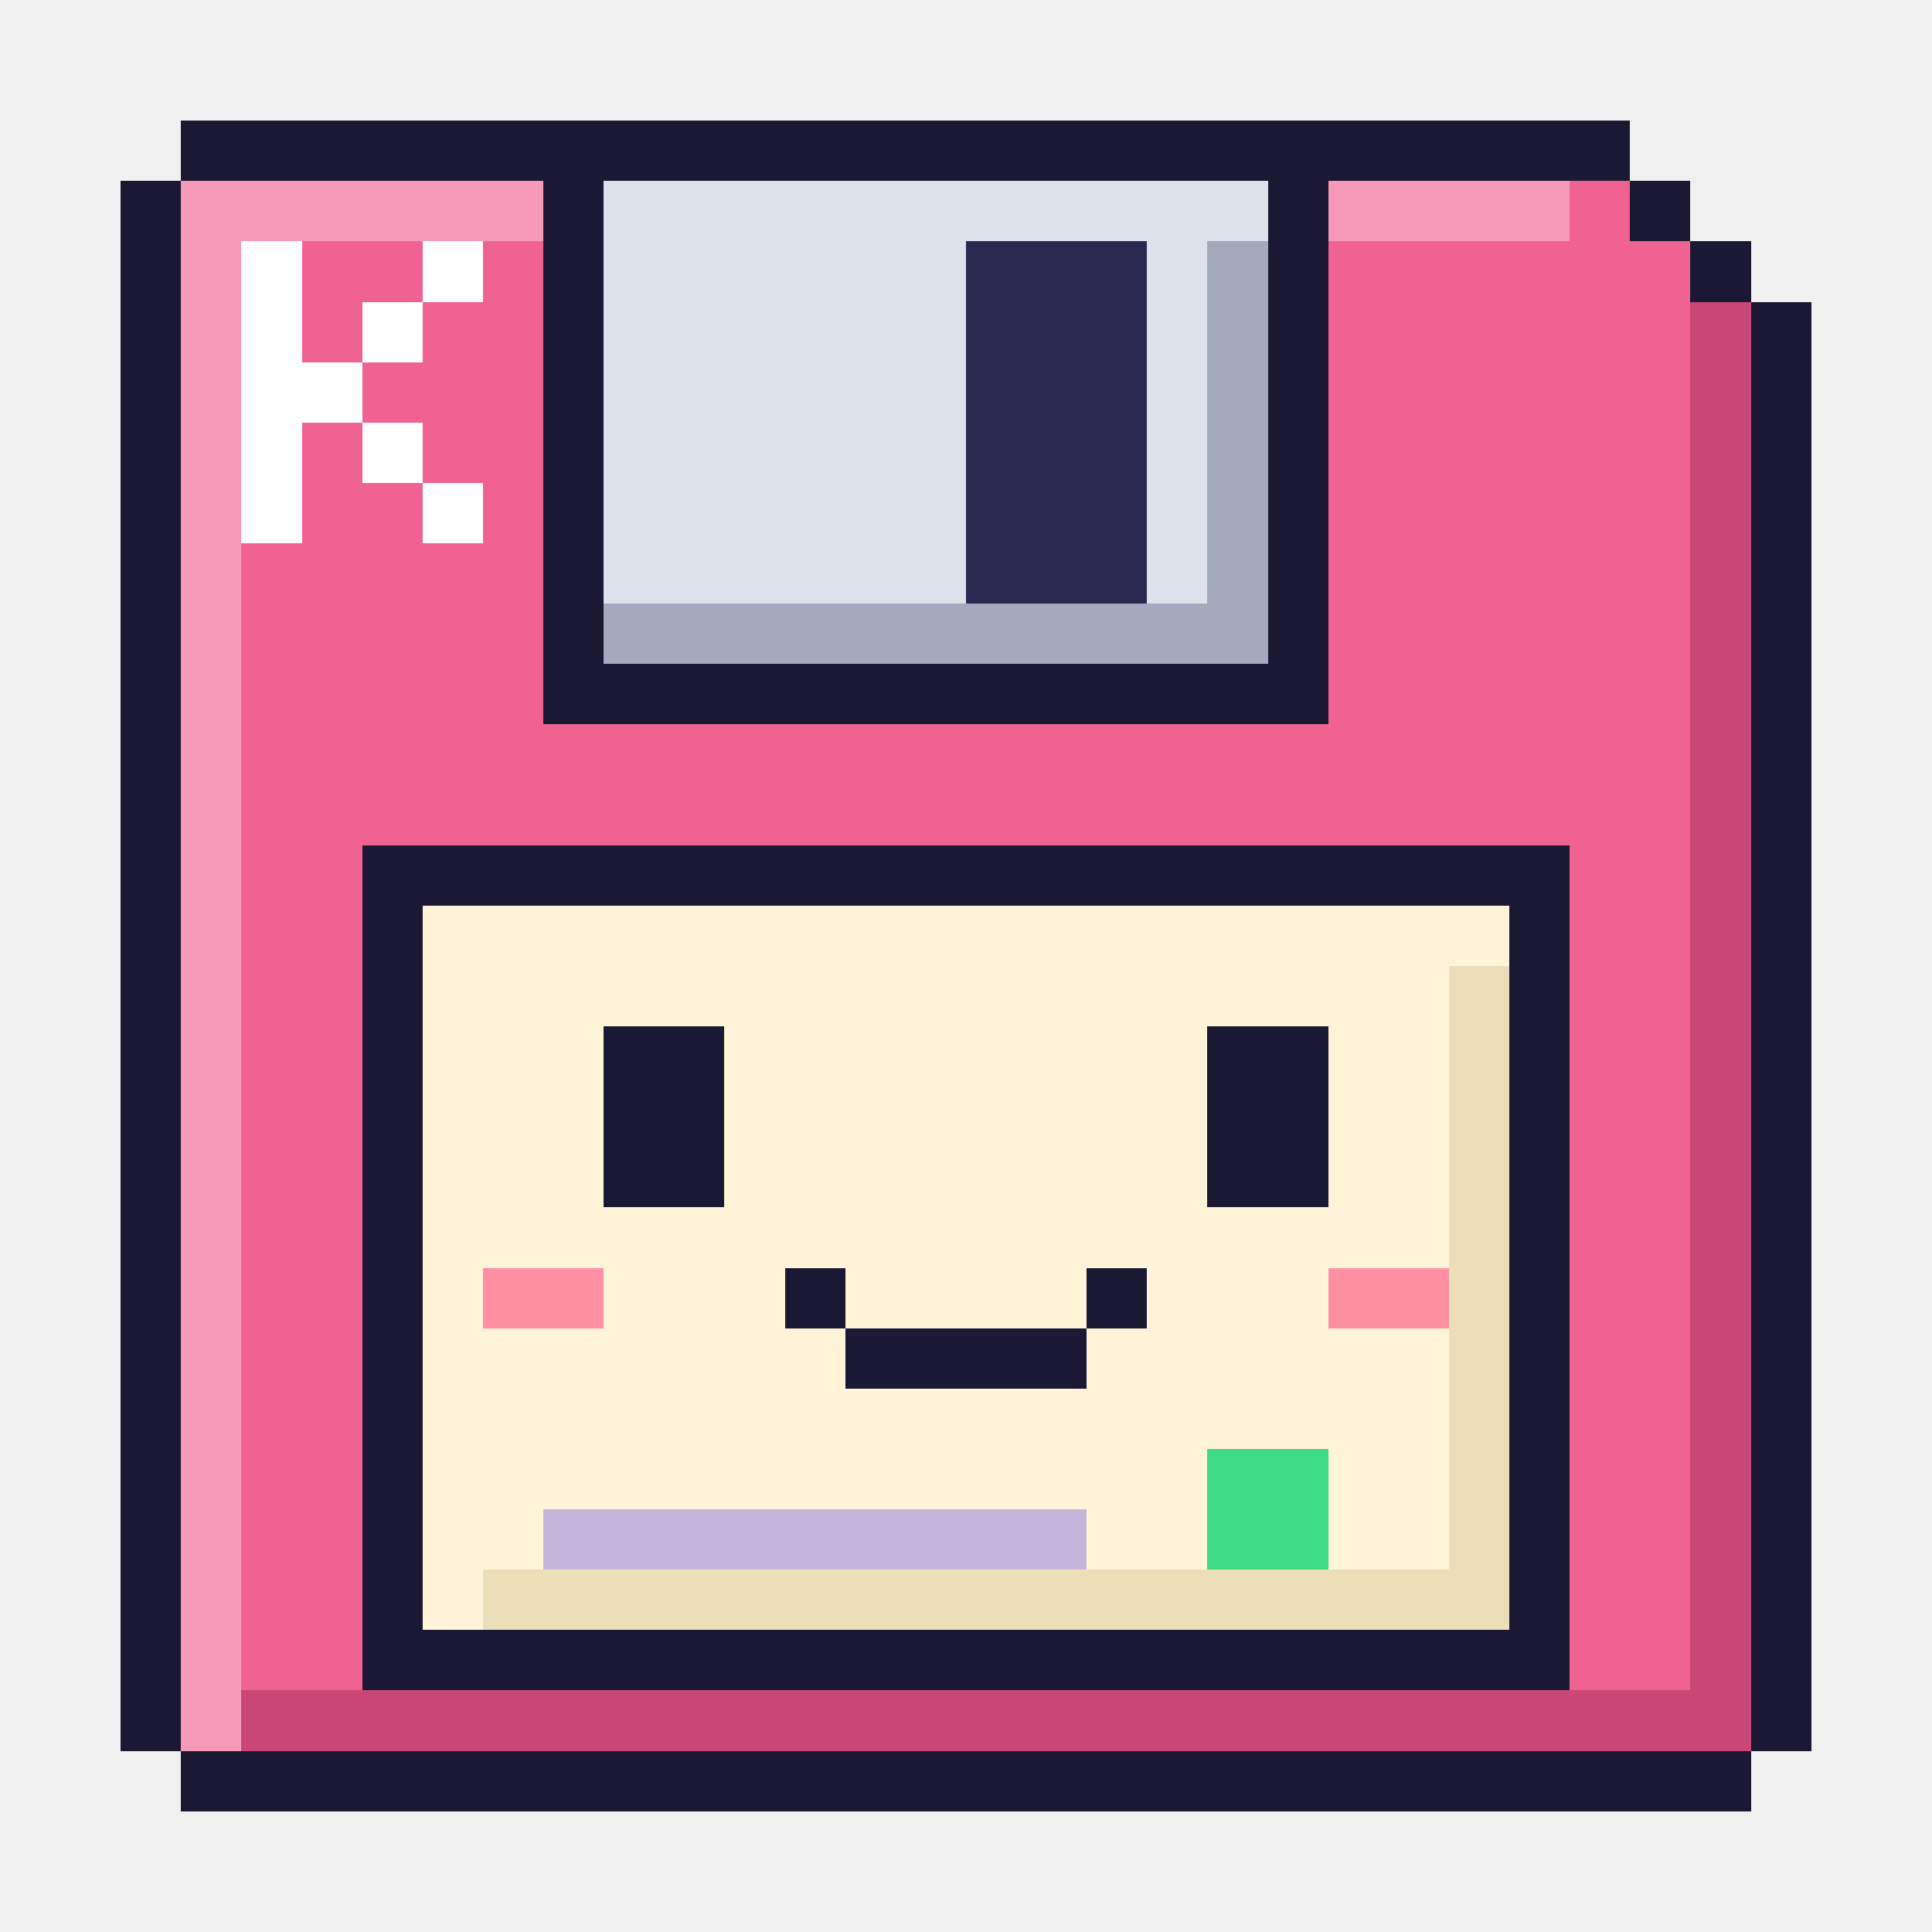
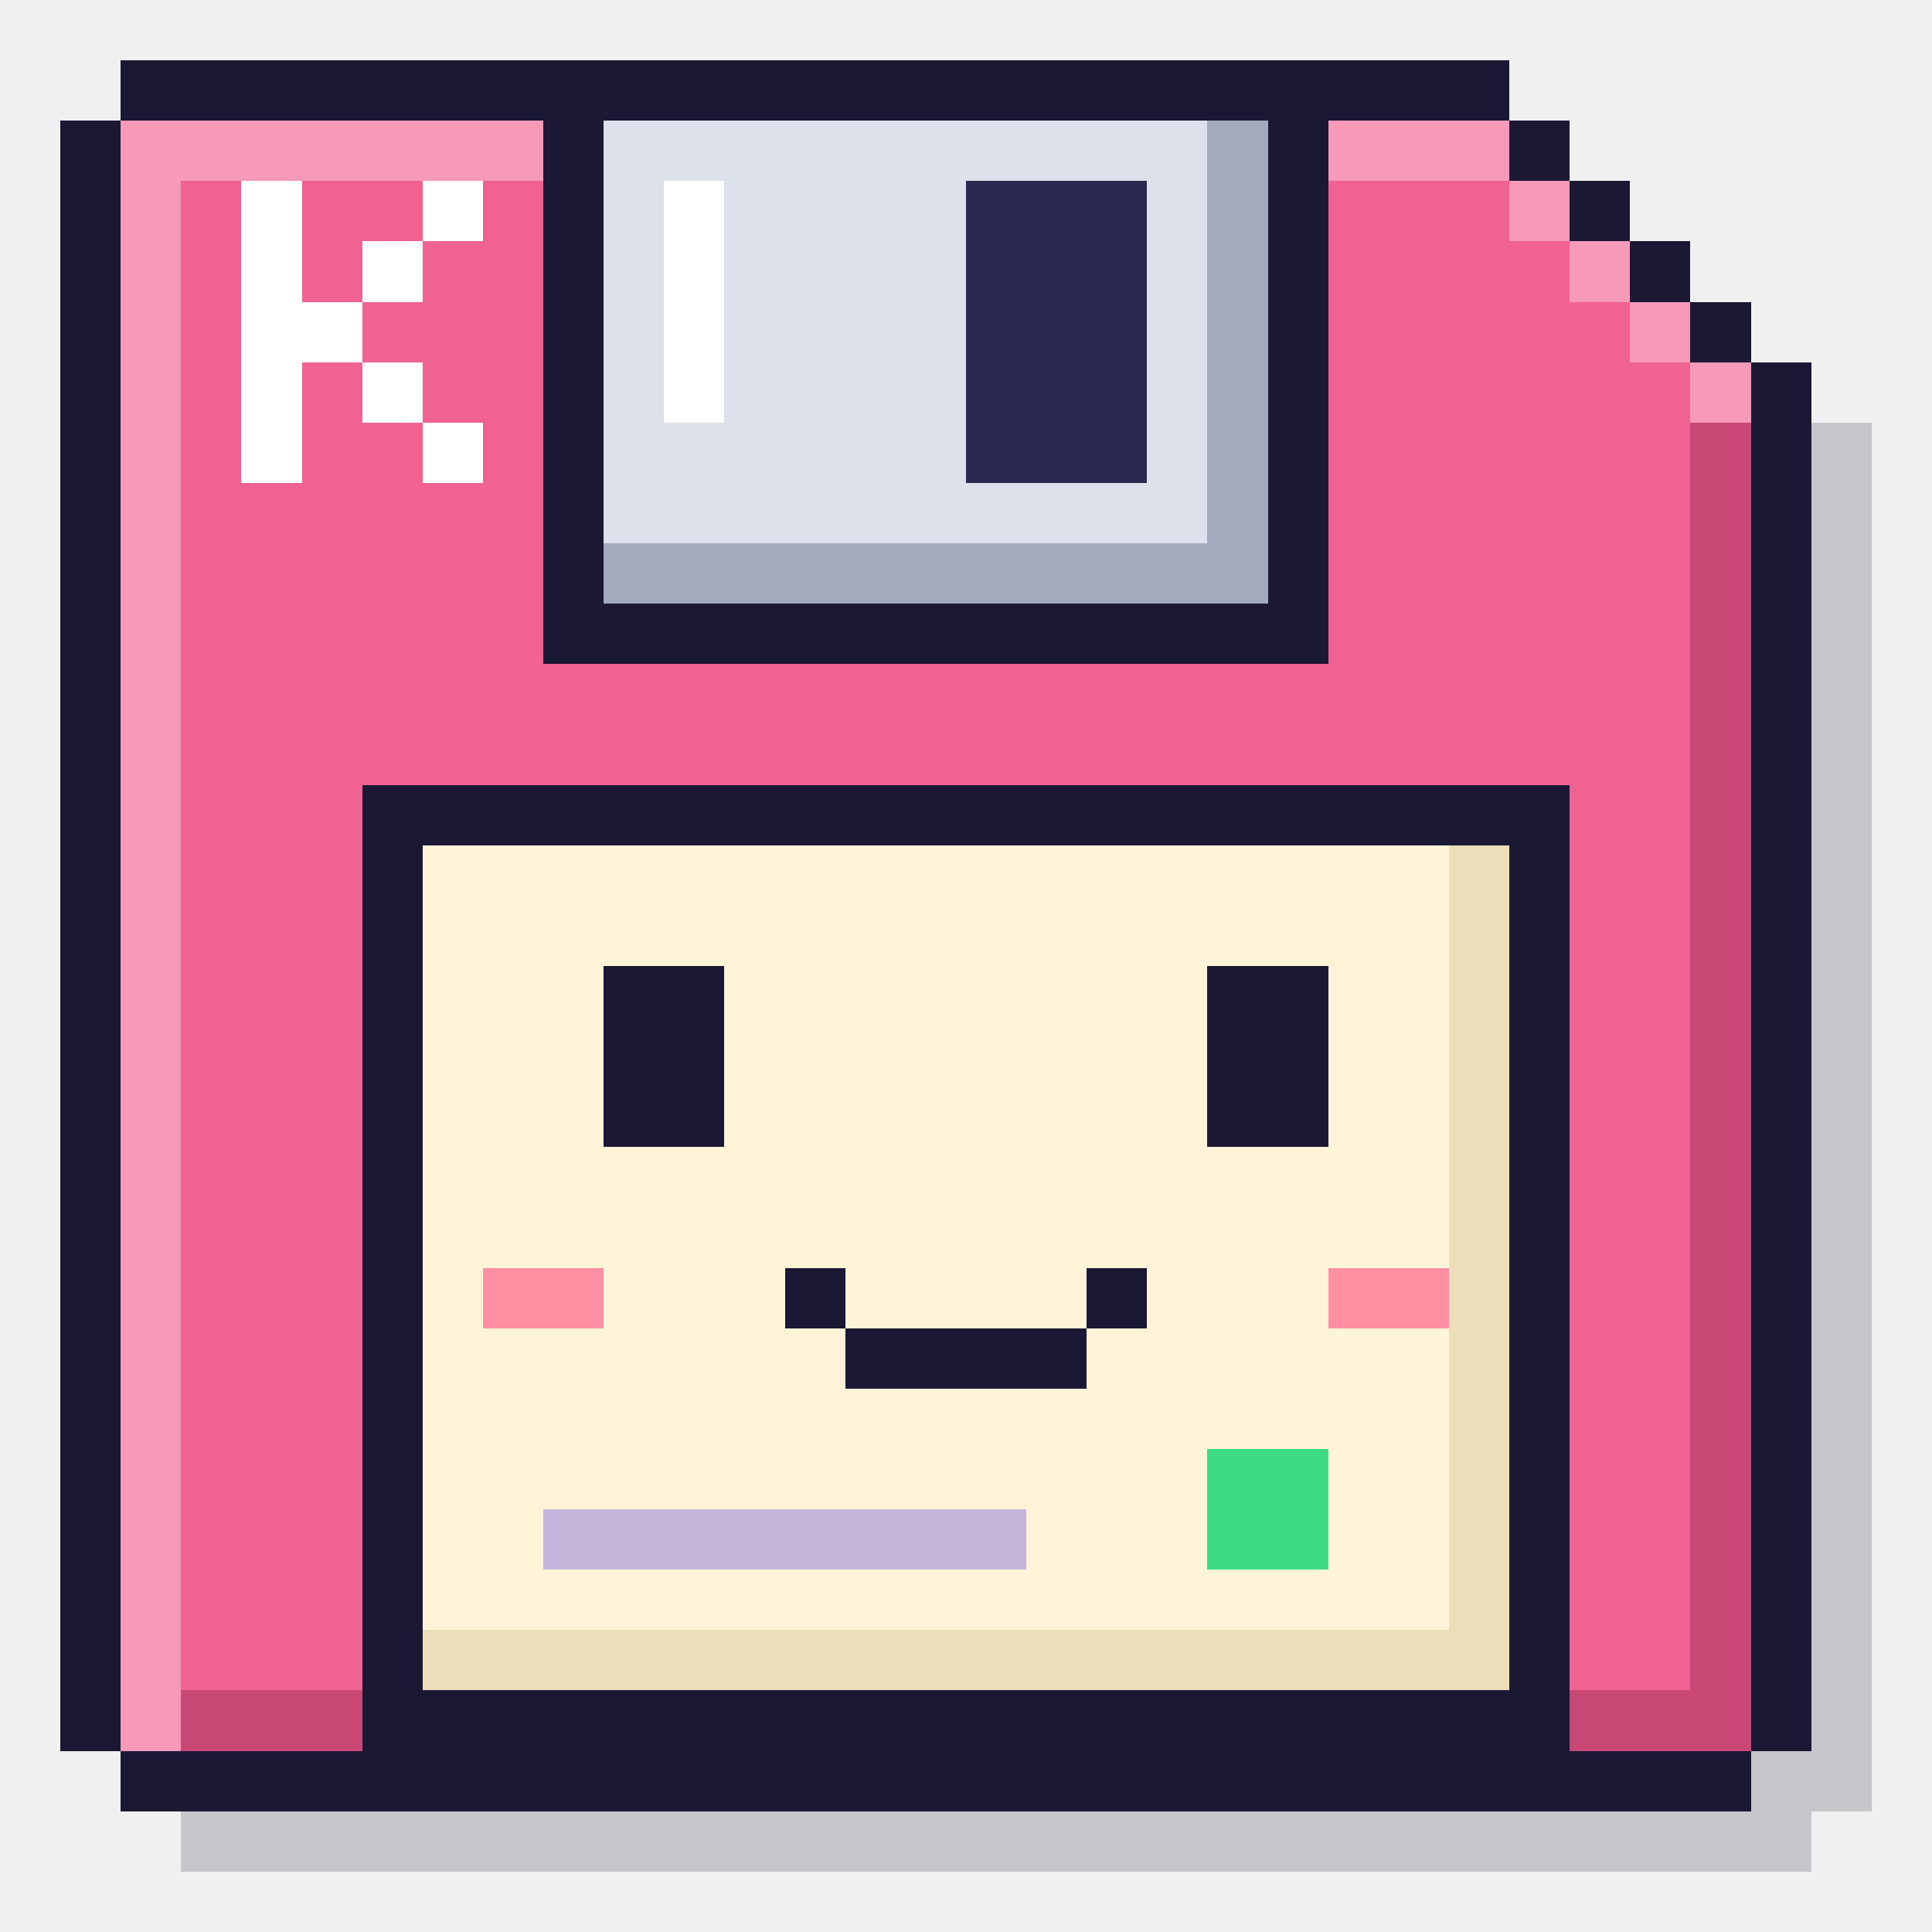
<svg xmlns="http://www.w3.org/2000/svg" viewBox="0 0 32 32" shape-rendering="crispEdges" role="img" aria-label="KiloNote (sakura)">
  <g fill="#1B1834">
-     <rect x="3" y="2" width="24" height="1" />
-     <rect x="2" y="3" width="1" height="1" />
+     <rect x="2" y="1" width="23" height="1" />
+     <rect x="1" y="2" width="1" height="1" />
+     <rect x="9" y="2" width="1" height="1" />
+     <rect x="21" y="2" width="1" height="1" />
+     <rect x="25" y="2" width="1" height="1" />
+     <rect x="1" y="3" width="1" height="1" />
    <rect x="9" y="3" width="1" height="1" />
    <rect x="21" y="3" width="1" height="1" />
-     <rect x="27" y="3" width="1" height="1" />
-     <rect x="2" y="4" width="1" height="1" />
+     <rect x="26" y="3" width="1" height="1" />
+     <rect x="1" y="4" width="1" height="1" />
    <rect x="9" y="4" width="1" height="1" />
    <rect x="21" y="4" width="1" height="1" />
-     <rect x="28" y="4" width="1" height="1" />
-     <rect x="2" y="5" width="1" height="1" />
+     <rect x="27" y="4" width="1" height="1" />
+     <rect x="1" y="5" width="1" height="1" />
    <rect x="9" y="5" width="1" height="1" />
    <rect x="21" y="5" width="1" height="1" />
-     <rect x="29" y="5" width="1" height="1" />
-     <rect x="2" y="6" width="1" height="1" />
+     <rect x="28" y="5" width="1" height="1" />
+     <rect x="1" y="6" width="1" height="1" />
    <rect x="9" y="6" width="1" height="1" />
    <rect x="21" y="6" width="1" height="1" />
    <rect x="29" y="6" width="1" height="1" />
-     <rect x="2" y="7" width="1" height="1" />
+     <rect x="1" y="7" width="1" height="1" />
    <rect x="9" y="7" width="1" height="1" />
    <rect x="21" y="7" width="1" height="1" />
    <rect x="29" y="7" width="1" height="1" />
-     <rect x="2" y="8" width="1" height="1" />
+     <rect x="1" y="8" width="1" height="1" />
    <rect x="9" y="8" width="1" height="1" />
    <rect x="21" y="8" width="1" height="1" />
    <rect x="29" y="8" width="1" height="1" />
-     <rect x="2" y="9" width="1" height="1" />
+     <rect x="1" y="9" width="1" height="1" />
    <rect x="9" y="9" width="1" height="1" />
    <rect x="21" y="9" width="1" height="1" />
    <rect x="29" y="9" width="1" height="1" />
-     <rect x="2" y="10" width="1" height="1" />
-     <rect x="9" y="10" width="1" height="1" />
-     <rect x="21" y="10" width="1" height="1" />
+     <rect x="1" y="10" width="1" height="1" />
+     <rect x="9" y="10" width="13" height="1" />
    <rect x="29" y="10" width="1" height="1" />
-     <rect x="2" y="11" width="1" height="1" />
-     <rect x="9" y="11" width="13" height="1" />
+     <rect x="1" y="11" width="1" height="1" />
    <rect x="29" y="11" width="1" height="1" />
-     <rect x="2" y="12" width="1" height="1" />
+     <rect x="1" y="12" width="1" height="1" />
    <rect x="29" y="12" width="1" height="1" />
-     <rect x="2" y="13" width="1" height="1" />
+     <rect x="1" y="13" width="1" height="1" />
+     <rect x="6" y="13" width="20" height="1" />
    <rect x="29" y="13" width="1" height="1" />
-     <rect x="2" y="14" width="1" height="1" />
-     <rect x="6" y="14" width="20" height="1" />
+     <rect x="1" y="14" width="1" height="1" />
+     <rect x="6" y="14" width="1" height="1" />
+     <rect x="25" y="14" width="1" height="1" />
    <rect x="29" y="14" width="1" height="1" />
-     <rect x="2" y="15" width="1" height="1" />
+     <rect x="1" y="15" width="1" height="1" />
    <rect x="6" y="15" width="1" height="1" />
    <rect x="25" y="15" width="1" height="1" />
    <rect x="29" y="15" width="1" height="1" />
-     <rect x="2" y="16" width="1" height="1" />
+     <rect x="1" y="16" width="1" height="1" />
    <rect x="6" y="16" width="1" height="1" />
    <rect x="25" y="16" width="1" height="1" />
    <rect x="29" y="16" width="1" height="1" />
-     <rect x="2" y="17" width="1" height="1" />
+     <rect x="1" y="17" width="1" height="1" />
    <rect x="6" y="17" width="1" height="1" />
    <rect x="25" y="17" width="1" height="1" />
    <rect x="29" y="17" width="1" height="1" />
-     <rect x="2" y="18" width="1" height="1" />
+     <rect x="1" y="18" width="1" height="1" />
    <rect x="6" y="18" width="1" height="1" />
    <rect x="25" y="18" width="1" height="1" />
    <rect x="29" y="18" width="1" height="1" />
-     <rect x="2" y="19" width="1" height="1" />
+     <rect x="1" y="19" width="1" height="1" />
    <rect x="6" y="19" width="1" height="1" />
    <rect x="25" y="19" width="1" height="1" />
    <rect x="29" y="19" width="1" height="1" />
-     <rect x="2" y="20" width="1" height="1" />
+     <rect x="1" y="20" width="1" height="1" />
    <rect x="6" y="20" width="1" height="1" />
    <rect x="25" y="20" width="1" height="1" />
    <rect x="29" y="20" width="1" height="1" />
-     <rect x="2" y="21" width="1" height="1" />
+     <rect x="1" y="21" width="1" height="1" />
    <rect x="6" y="21" width="1" height="1" />
    <rect x="25" y="21" width="1" height="1" />
    <rect x="29" y="21" width="1" height="1" />
-     <rect x="2" y="22" width="1" height="1" />
+     <rect x="1" y="22" width="1" height="1" />
    <rect x="6" y="22" width="1" height="1" />
    <rect x="25" y="22" width="1" height="1" />
    <rect x="29" y="22" width="1" height="1" />
-     <rect x="2" y="23" width="1" height="1" />
+     <rect x="1" y="23" width="1" height="1" />
    <rect x="6" y="23" width="1" height="1" />
    <rect x="25" y="23" width="1" height="1" />
    <rect x="29" y="23" width="1" height="1" />
-     <rect x="2" y="24" width="1" height="1" />
+     <rect x="1" y="24" width="1" height="1" />
    <rect x="6" y="24" width="1" height="1" />
    <rect x="25" y="24" width="1" height="1" />
    <rect x="29" y="24" width="1" height="1" />
-     <rect x="2" y="25" width="1" height="1" />
+     <rect x="1" y="25" width="1" height="1" />
    <rect x="6" y="25" width="1" height="1" />
    <rect x="25" y="25" width="1" height="1" />
    <rect x="29" y="25" width="1" height="1" />
-     <rect x="2" y="26" width="1" height="1" />
+     <rect x="1" y="26" width="1" height="1" />
    <rect x="6" y="26" width="1" height="1" />
    <rect x="25" y="26" width="1" height="1" />
    <rect x="29" y="26" width="1" height="1" />
+     <rect x="1" y="27" width="1" height="1" />
+     <rect x="6" y="27" width="1" height="1" />
+     <rect x="25" y="27" width="1" height="1" />
+     <rect x="29" y="27" width="1" height="1" />
+     <rect x="1" y="28" width="1" height="1" />
+     <rect x="6" y="28" width="20" height="1" />
+     <rect x="29" y="28" width="1" height="1" />
+     <rect x="2" y="29" width="27" height="1" />
+   </g>
+   <g fill="#F799B8">
+     <rect x="2" y="2" width="7" height="1" />
+     <rect x="22" y="2" width="3" height="1" />
+     <rect x="2" y="3" width="1" height="1" />
+     <rect x="25" y="3" width="1" height="1" />
+     <rect x="2" y="4" width="1" height="1" />
+     <rect x="26" y="4" width="1" height="1" />
+     <rect x="2" y="5" width="1" height="1" />
+     <rect x="27" y="5" width="1" height="1" />
+     <rect x="2" y="6" width="1" height="1" />
+     <rect x="28" y="6" width="1" height="1" />
+     <rect x="2" y="7" width="1" height="1" />
+     <rect x="2" y="8" width="1" height="1" />
+     <rect x="2" y="9" width="1" height="1" />
+     <rect x="2" y="10" width="1" height="1" />
+     <rect x="2" y="11" width="1" height="1" />
+     <rect x="2" y="12" width="1" height="1" />
+     <rect x="2" y="13" width="1" height="1" />
+     <rect x="2" y="14" width="1" height="1" />
+     <rect x="2" y="15" width="1" height="1" />
+     <rect x="2" y="16" width="1" height="1" />
+     <rect x="2" y="17" width="1" height="1" />
+     <rect x="2" y="18" width="1" height="1" />
+     <rect x="2" y="19" width="1" height="1" />
+     <rect x="2" y="20" width="1" height="1" />
+     <rect x="2" y="21" width="1" height="1" />
+     <rect x="2" y="22" width="1" height="1" />
+     <rect x="2" y="23" width="1" height="1" />
+     <rect x="2" y="24" width="1" height="1" />
+     <rect x="2" y="25" width="1" height="1" />
+     <rect x="2" y="26" width="1" height="1" />
    <rect x="2" y="27" width="1" height="1" />
-     <rect x="6" y="27" width="20" height="1" />
-     <rect x="29" y="27" width="1" height="1" />
    <rect x="2" y="28" width="1" height="1" />
-     <rect x="29" y="28" width="1" height="1" />
-     <rect x="3" y="29" width="26" height="1" />
-   </g>
-   <g fill="#F799B8">
-     <rect x="3" y="3" width="6" height="1" />
-     <rect x="22" y="3" width="4" height="1" />
-     <rect x="3" y="4" width="1" height="1" />
-     <rect x="3" y="5" width="1" height="1" />
-     <rect x="3" y="6" width="1" height="1" />
-     <rect x="3" y="7" width="1" height="1" />
-     <rect x="3" y="8" width="1" height="1" />
-     <rect x="3" y="9" width="1" height="1" />
-     <rect x="3" y="10" width="1" height="1" />
-     <rect x="3" y="11" width="1" height="1" />
-     <rect x="3" y="12" width="1" height="1" />
-     <rect x="3" y="13" width="1" height="1" />
-     <rect x="3" y="14" width="1" height="1" />
-     <rect x="3" y="15" width="1" height="1" />
-     <rect x="3" y="16" width="1" height="1" />
-     <rect x="3" y="17" width="1" height="1" />
-     <rect x="3" y="18" width="1" height="1" />
-     <rect x="3" y="19" width="1" height="1" />
-     <rect x="3" y="20" width="1" height="1" />
-     <rect x="3" y="21" width="1" height="1" />
-     <rect x="3" y="22" width="1" height="1" />
-     <rect x="3" y="23" width="1" height="1" />
-     <rect x="3" y="24" width="1" height="1" />
-     <rect x="3" y="25" width="1" height="1" />
-     <rect x="3" y="26" width="1" height="1" />
-     <rect x="3" y="27" width="1" height="1" />
-     <rect x="3" y="28" width="1" height="1" />
  </g>
  <g fill="#DDE1EB">
-     <rect x="10" y="3" width="11" height="1" />
-     <rect x="10" y="4" width="6" height="1" />
+     <rect x="10" y="2" width="10" height="1" />
+     <rect x="10" y="3" width="1" height="1" />
+     <rect x="12" y="3" width="4" height="1" />
+     <rect x="19" y="3" width="1" height="1" />
+     <rect x="10" y="4" width="1" height="1" />
+     <rect x="12" y="4" width="4" height="1" />
    <rect x="19" y="4" width="1" height="1" />
-     <rect x="10" y="5" width="6" height="1" />
+     <rect x="10" y="5" width="1" height="1" />
+     <rect x="12" y="5" width="4" height="1" />
    <rect x="19" y="5" width="1" height="1" />
-     <rect x="10" y="6" width="6" height="1" />
+     <rect x="10" y="6" width="1" height="1" />
+     <rect x="12" y="6" width="4" height="1" />
    <rect x="19" y="6" width="1" height="1" />
    <rect x="10" y="7" width="6" height="1" />
    <rect x="19" y="7" width="1" height="1" />
-     <rect x="10" y="8" width="6" height="1" />
-     <rect x="19" y="8" width="1" height="1" />
-     <rect x="10" y="9" width="6" height="1" />
-     <rect x="19" y="9" width="1" height="1" />
-   </g>
-   <g fill="#F06292">
-     <rect x="26" y="3" width="1" height="1" />
-     <rect x="5" y="4" width="2" height="1" />
-     <rect x="8" y="4" width="1" height="1" />
-     <rect x="22" y="4" width="6" height="1" />
-     <rect x="5" y="5" width="1" height="1" />
-     <rect x="7" y="5" width="2" height="1" />
-     <rect x="22" y="5" width="6" height="1" />
-     <rect x="6" y="6" width="3" height="1" />
-     <rect x="22" y="6" width="6" height="1" />
-     <rect x="5" y="7" width="1" height="1" />
-     <rect x="7" y="7" width="2" height="1" />
-     <rect x="22" y="7" width="6" height="1" />
-     <rect x="5" y="8" width="2" height="1" />
-     <rect x="8" y="8" width="1" height="1" />
-     <rect x="22" y="8" width="6" height="1" />
-     <rect x="4" y="9" width="5" height="1" />
-     <rect x="22" y="9" width="6" height="1" />
-     <rect x="4" y="10" width="5" height="1" />
-     <rect x="22" y="10" width="6" height="1" />
-     <rect x="4" y="11" width="5" height="1" />
-     <rect x="22" y="11" width="6" height="1" />
-     <rect x="4" y="12" width="24" height="1" />
-     <rect x="4" y="13" width="24" height="1" />
-     <rect x="4" y="14" width="2" height="1" />
-     <rect x="26" y="14" width="2" height="1" />
-     <rect x="4" y="15" width="2" height="1" />
-     <rect x="26" y="15" width="2" height="1" />
-     <rect x="4" y="16" width="2" height="1" />
-     <rect x="26" y="16" width="2" height="1" />
-     <rect x="4" y="17" width="2" height="1" />
-     <rect x="26" y="17" width="2" height="1" />
-     <rect x="4" y="18" width="2" height="1" />
-     <rect x="26" y="18" width="2" height="1" />
-     <rect x="4" y="19" width="2" height="1" />
-     <rect x="26" y="19" width="2" height="1" />
-     <rect x="4" y="20" width="2" height="1" />
-     <rect x="26" y="20" width="2" height="1" />
-     <rect x="4" y="21" width="2" height="1" />
-     <rect x="26" y="21" width="2" height="1" />
-     <rect x="4" y="22" width="2" height="1" />
-     <rect x="26" y="22" width="2" height="1" />
-     <rect x="4" y="23" width="2" height="1" />
-     <rect x="26" y="23" width="2" height="1" />
-     <rect x="4" y="24" width="2" height="1" />
-     <rect x="26" y="24" width="2" height="1" />
-     <rect x="4" y="25" width="2" height="1" />
-     <rect x="26" y="25" width="2" height="1" />
-     <rect x="4" y="26" width="2" height="1" />
-     <rect x="26" y="26" width="2" height="1" />
-     <rect x="4" y="27" width="2" height="1" />
-     <rect x="26" y="27" width="2" height="1" />
-   </g>
-   <g fill="#FFFFFF">
-     <rect x="4" y="4" width="1" height="1" />
-     <rect x="7" y="4" width="1" height="1" />
-     <rect x="4" y="5" width="1" height="1" />
-     <rect x="6" y="5" width="1" height="1" />
-     <rect x="4" y="6" width="2" height="1" />
-     <rect x="4" y="7" width="1" height="1" />
-     <rect x="6" y="7" width="1" height="1" />
-     <rect x="4" y="8" width="1" height="1" />
-     <rect x="7" y="8" width="1" height="1" />
-   </g>
-   <g fill="#2B2850">
-     <rect x="16" y="4" width="3" height="1" />
-     <rect x="16" y="5" width="3" height="1" />
-     <rect x="16" y="6" width="3" height="1" />
-     <rect x="16" y="7" width="3" height="1" />
-     <rect x="16" y="8" width="3" height="1" />
-     <rect x="16" y="9" width="3" height="1" />
+     <rect x="10" y="8" width="10" height="1" />
  </g>
  <g fill="#A4AABE">
+     <rect x="20" y="2" width="1" height="1" />
+     <rect x="20" y="3" width="1" height="1" />
    <rect x="20" y="4" width="1" height="1" />
    <rect x="20" y="5" width="1" height="1" />
    <rect x="20" y="6" width="1" height="1" />
    <rect x="20" y="7" width="1" height="1" />
    <rect x="20" y="8" width="1" height="1" />
-     <rect x="20" y="9" width="1" height="1" />
-     <rect x="10" y="10" width="11" height="1" />
+     <rect x="10" y="9" width="11" height="1" />
+   </g>
+   <g fill="#F06292">
+     <rect x="3" y="3" width="1" height="1" />
+     <rect x="5" y="3" width="2" height="1" />
+     <rect x="8" y="3" width="1" height="1" />
+     <rect x="22" y="3" width="3" height="1" />
+     <rect x="3" y="4" width="1" height="1" />
+     <rect x="5" y="4" width="1" height="1" />
+     <rect x="7" y="4" width="2" height="1" />
+     <rect x="22" y="4" width="4" height="1" />
+     <rect x="3" y="5" width="1" height="1" />
+     <rect x="6" y="5" width="3" height="1" />
+     <rect x="22" y="5" width="5" height="1" />
+     <rect x="3" y="6" width="1" height="1" />
+     <rect x="5" y="6" width="1" height="1" />
+     <rect x="7" y="6" width="2" height="1" />
+     <rect x="22" y="6" width="6" height="1" />
+     <rect x="3" y="7" width="1" height="1" />
+     <rect x="5" y="7" width="2" height="1" />
+     <rect x="8" y="7" width="1" height="1" />
+     <rect x="22" y="7" width="6" height="1" />
+     <rect x="3" y="8" width="6" height="1" />
+     <rect x="22" y="8" width="6" height="1" />
+     <rect x="3" y="9" width="6" height="1" />
+     <rect x="22" y="9" width="6" height="1" />
+     <rect x="3" y="10" width="6" height="1" />
+     <rect x="22" y="10" width="6" height="1" />
+     <rect x="3" y="11" width="25" height="1" />
+     <rect x="3" y="12" width="25" height="1" />
+     <rect x="3" y="13" width="3" height="1" />
+     <rect x="26" y="13" width="2" height="1" />
+     <rect x="3" y="14" width="3" height="1" />
+     <rect x="26" y="14" width="2" height="1" />
+     <rect x="3" y="15" width="3" height="1" />
+     <rect x="26" y="15" width="2" height="1" />
+     <rect x="3" y="16" width="3" height="1" />
+     <rect x="26" y="16" width="2" height="1" />
+     <rect x="3" y="17" width="3" height="1" />
+     <rect x="26" y="17" width="2" height="1" />
+     <rect x="3" y="18" width="3" height="1" />
+     <rect x="26" y="18" width="2" height="1" />
+     <rect x="3" y="19" width="3" height="1" />
+     <rect x="26" y="19" width="2" height="1" />
+     <rect x="3" y="20" width="3" height="1" />
+     <rect x="26" y="20" width="2" height="1" />
+     <rect x="3" y="21" width="3" height="1" />
+     <rect x="26" y="21" width="2" height="1" />
+     <rect x="3" y="22" width="3" height="1" />
+     <rect x="26" y="22" width="2" height="1" />
+     <rect x="3" y="23" width="3" height="1" />
+     <rect x="26" y="23" width="2" height="1" />
+     <rect x="3" y="24" width="3" height="1" />
+     <rect x="26" y="24" width="2" height="1" />
+     <rect x="3" y="25" width="3" height="1" />
+     <rect x="26" y="25" width="2" height="1" />
+     <rect x="3" y="26" width="3" height="1" />
+     <rect x="26" y="26" width="2" height="1" />
+     <rect x="3" y="27" width="3" height="1" />
+     <rect x="26" y="27" width="2" height="1" />
+   </g>
+   <g fill="#FFFFFF">
+     <rect x="4" y="3" width="1" height="1" />
+     <rect x="7" y="3" width="1" height="1" />
+     <rect x="4" y="4" width="1" height="1" />
+     <rect x="6" y="4" width="1" height="1" />
+     <rect x="4" y="5" width="2" height="1" />
+     <rect x="4" y="6" width="1" height="1" />
+     <rect x="6" y="6" width="1" height="1" />
+     <rect x="4" y="7" width="1" height="1" />
+     <rect x="7" y="7" width="1" height="1" />
+   </g>
+   <g fill="#FFFFFF">
+     <rect x="11" y="3" width="1" height="1" />
+     <rect x="11" y="4" width="1" height="1" />
+     <rect x="11" y="5" width="1" height="1" />
+     <rect x="11" y="6" width="1" height="1" />
+   </g>
+   <g fill="#2B2850">
+     <rect x="16" y="3" width="3" height="1" />
+     <rect x="16" y="4" width="3" height="1" />
+     <rect x="16" y="5" width="3" height="1" />
+     <rect x="16" y="6" width="3" height="1" />
+     <rect x="16" y="7" width="3" height="1" />
  </g>
  <g fill="#C94775">
-     <rect x="28" y="5" width="1" height="1" />
-     <rect x="28" y="6" width="1" height="1" />
    <rect x="28" y="7" width="1" height="1" />
    <rect x="28" y="8" width="1" height="1" />
    <rect x="28" y="9" width="1" height="1" />
    <rect x="28" y="10" width="1" height="1" />
    <rect x="28" y="11" width="1" height="1" />
    <rect x="28" y="12" width="1" height="1" />
    <rect x="28" y="13" width="1" height="1" />
    <rect x="28" y="14" width="1" height="1" />
    <rect x="28" y="15" width="1" height="1" />
    <rect x="28" y="16" width="1" height="1" />
    <rect x="28" y="17" width="1" height="1" />
    <rect x="28" y="18" width="1" height="1" />
    <rect x="28" y="19" width="1" height="1" />
    <rect x="28" y="20" width="1" height="1" />
    <rect x="28" y="21" width="1" height="1" />
    <rect x="28" y="22" width="1" height="1" />
    <rect x="28" y="23" width="1" height="1" />
    <rect x="28" y="24" width="1" height="1" />
    <rect x="28" y="25" width="1" height="1" />
    <rect x="28" y="26" width="1" height="1" />
    <rect x="28" y="27" width="1" height="1" />
-     <rect x="4" y="28" width="25" height="1" />
+     <rect x="3" y="28" width="3" height="1" />
+     <rect x="26" y="28" width="3" height="1" />
+   </g>
+   <g fill="#0E0B24" fill-opacity="0.18">
+     <rect x="30" y="7" width="1" height="1" />
+     <rect x="30" y="8" width="1" height="1" />
+     <rect x="30" y="9" width="1" height="1" />
+     <rect x="30" y="10" width="1" height="1" />
+     <rect x="30" y="11" width="1" height="1" />
+     <rect x="30" y="12" width="1" height="1" />
+     <rect x="30" y="13" width="1" height="1" />
+     <rect x="30" y="14" width="1" height="1" />
+     <rect x="30" y="15" width="1" height="1" />
+     <rect x="30" y="16" width="1" height="1" />
+     <rect x="30" y="17" width="1" height="1" />
+     <rect x="30" y="18" width="1" height="1" />
+     <rect x="30" y="19" width="1" height="1" />
+     <rect x="30" y="20" width="1" height="1" />
+     <rect x="30" y="21" width="1" height="1" />
+     <rect x="30" y="22" width="1" height="1" />
+     <rect x="30" y="23" width="1" height="1" />
+     <rect x="30" y="24" width="1" height="1" />
+     <rect x="30" y="25" width="1" height="1" />
+     <rect x="30" y="26" width="1" height="1" />
+     <rect x="30" y="27" width="1" height="1" />
+     <rect x="30" y="28" width="1" height="1" />
+     <rect x="29" y="29" width="2" height="1" />
+     <rect x="3" y="30" width="27" height="1" />
  </g>
  <g fill="#FFF4D8">
-     <rect x="7" y="15" width="18" height="1" />
-     <rect x="7" y="16" width="17" height="1" />
+     <rect x="7" y="14" width="17" height="1" />
+     <rect x="7" y="15" width="17" height="1" />
+     <rect x="7" y="16" width="3" height="1" />
+     <rect x="12" y="16" width="8" height="1" />
+     <rect x="22" y="16" width="2" height="1" />
    <rect x="7" y="17" width="3" height="1" />
    <rect x="12" y="17" width="8" height="1" />
    <rect x="22" y="17" width="2" height="1" />
    <rect x="7" y="18" width="3" height="1" />
    <rect x="12" y="18" width="8" height="1" />
    <rect x="22" y="18" width="2" height="1" />
-     <rect x="7" y="19" width="3" height="1" />
-     <rect x="12" y="19" width="8" height="1" />
-     <rect x="22" y="19" width="2" height="1" />
+     <rect x="7" y="19" width="17" height="1" />
    <rect x="7" y="20" width="17" height="1" />
    <rect x="7" y="21" width="1" height="1" />
    <rect x="10" y="21" width="3" height="1" />
    <rect x="14" y="21" width="4" height="1" />
    <rect x="19" y="21" width="3" height="1" />
    <rect x="7" y="22" width="7" height="1" />
    <rect x="18" y="22" width="6" height="1" />
    <rect x="7" y="23" width="17" height="1" />
    <rect x="7" y="24" width="13" height="1" />
    <rect x="22" y="24" width="2" height="1" />
    <rect x="7" y="25" width="2" height="1" />
-     <rect x="18" y="25" width="2" height="1" />
+     <rect x="17" y="25" width="3" height="1" />
    <rect x="22" y="25" width="2" height="1" />
-     <rect x="7" y="26" width="1" height="1" />
+     <rect x="7" y="26" width="17" height="1" />
  </g>
  <g fill="#ECDEB8">
+     <rect x="24" y="14" width="1" height="1" />
+     <rect x="24" y="15" width="1" height="1" />
    <rect x="24" y="16" width="1" height="1" />
    <rect x="24" y="17" width="1" height="1" />
    <rect x="24" y="18" width="1" height="1" />
    <rect x="24" y="19" width="1" height="1" />
    <rect x="24" y="20" width="1" height="1" />
    <rect x="24" y="21" width="1" height="1" />
    <rect x="24" y="22" width="1" height="1" />
    <rect x="24" y="23" width="1" height="1" />
    <rect x="24" y="24" width="1" height="1" />
    <rect x="24" y="25" width="1" height="1" />
-     <rect x="8" y="26" width="17" height="1" />
+     <rect x="24" y="26" width="1" height="1" />
+     <rect x="7" y="27" width="18" height="1" />
  </g>
  <g fill="#1B1834">
+     <rect x="10" y="16" width="2" height="1" />
+     <rect x="20" y="16" width="2" height="1" />
    <rect x="10" y="17" width="2" height="1" />
    <rect x="20" y="17" width="2" height="1" />
    <rect x="10" y="18" width="2" height="1" />
    <rect x="20" y="18" width="2" height="1" />
-     <rect x="10" y="19" width="2" height="1" />
-     <rect x="20" y="19" width="2" height="1" />
  </g>
  <g fill="#FF8FA3">
    <rect x="8" y="21" width="2" height="1" />
    <rect x="22" y="21" width="2" height="1" />
  </g>
  <g fill="#1B1834">
    <rect x="13" y="21" width="1" height="1" />
    <rect x="18" y="21" width="1" height="1" />
    <rect x="14" y="22" width="4" height="1" />
  </g>
  <g fill="#3DDC84">
    <rect x="20" y="24" width="2" height="1" />
    <rect x="20" y="25" width="2" height="1" />
  </g>
  <g fill="#C4B6DA">
-     <rect x="9" y="25" width="9" height="1" />
+     <rect x="9" y="25" width="8" height="1" />
  </g>
</svg>
